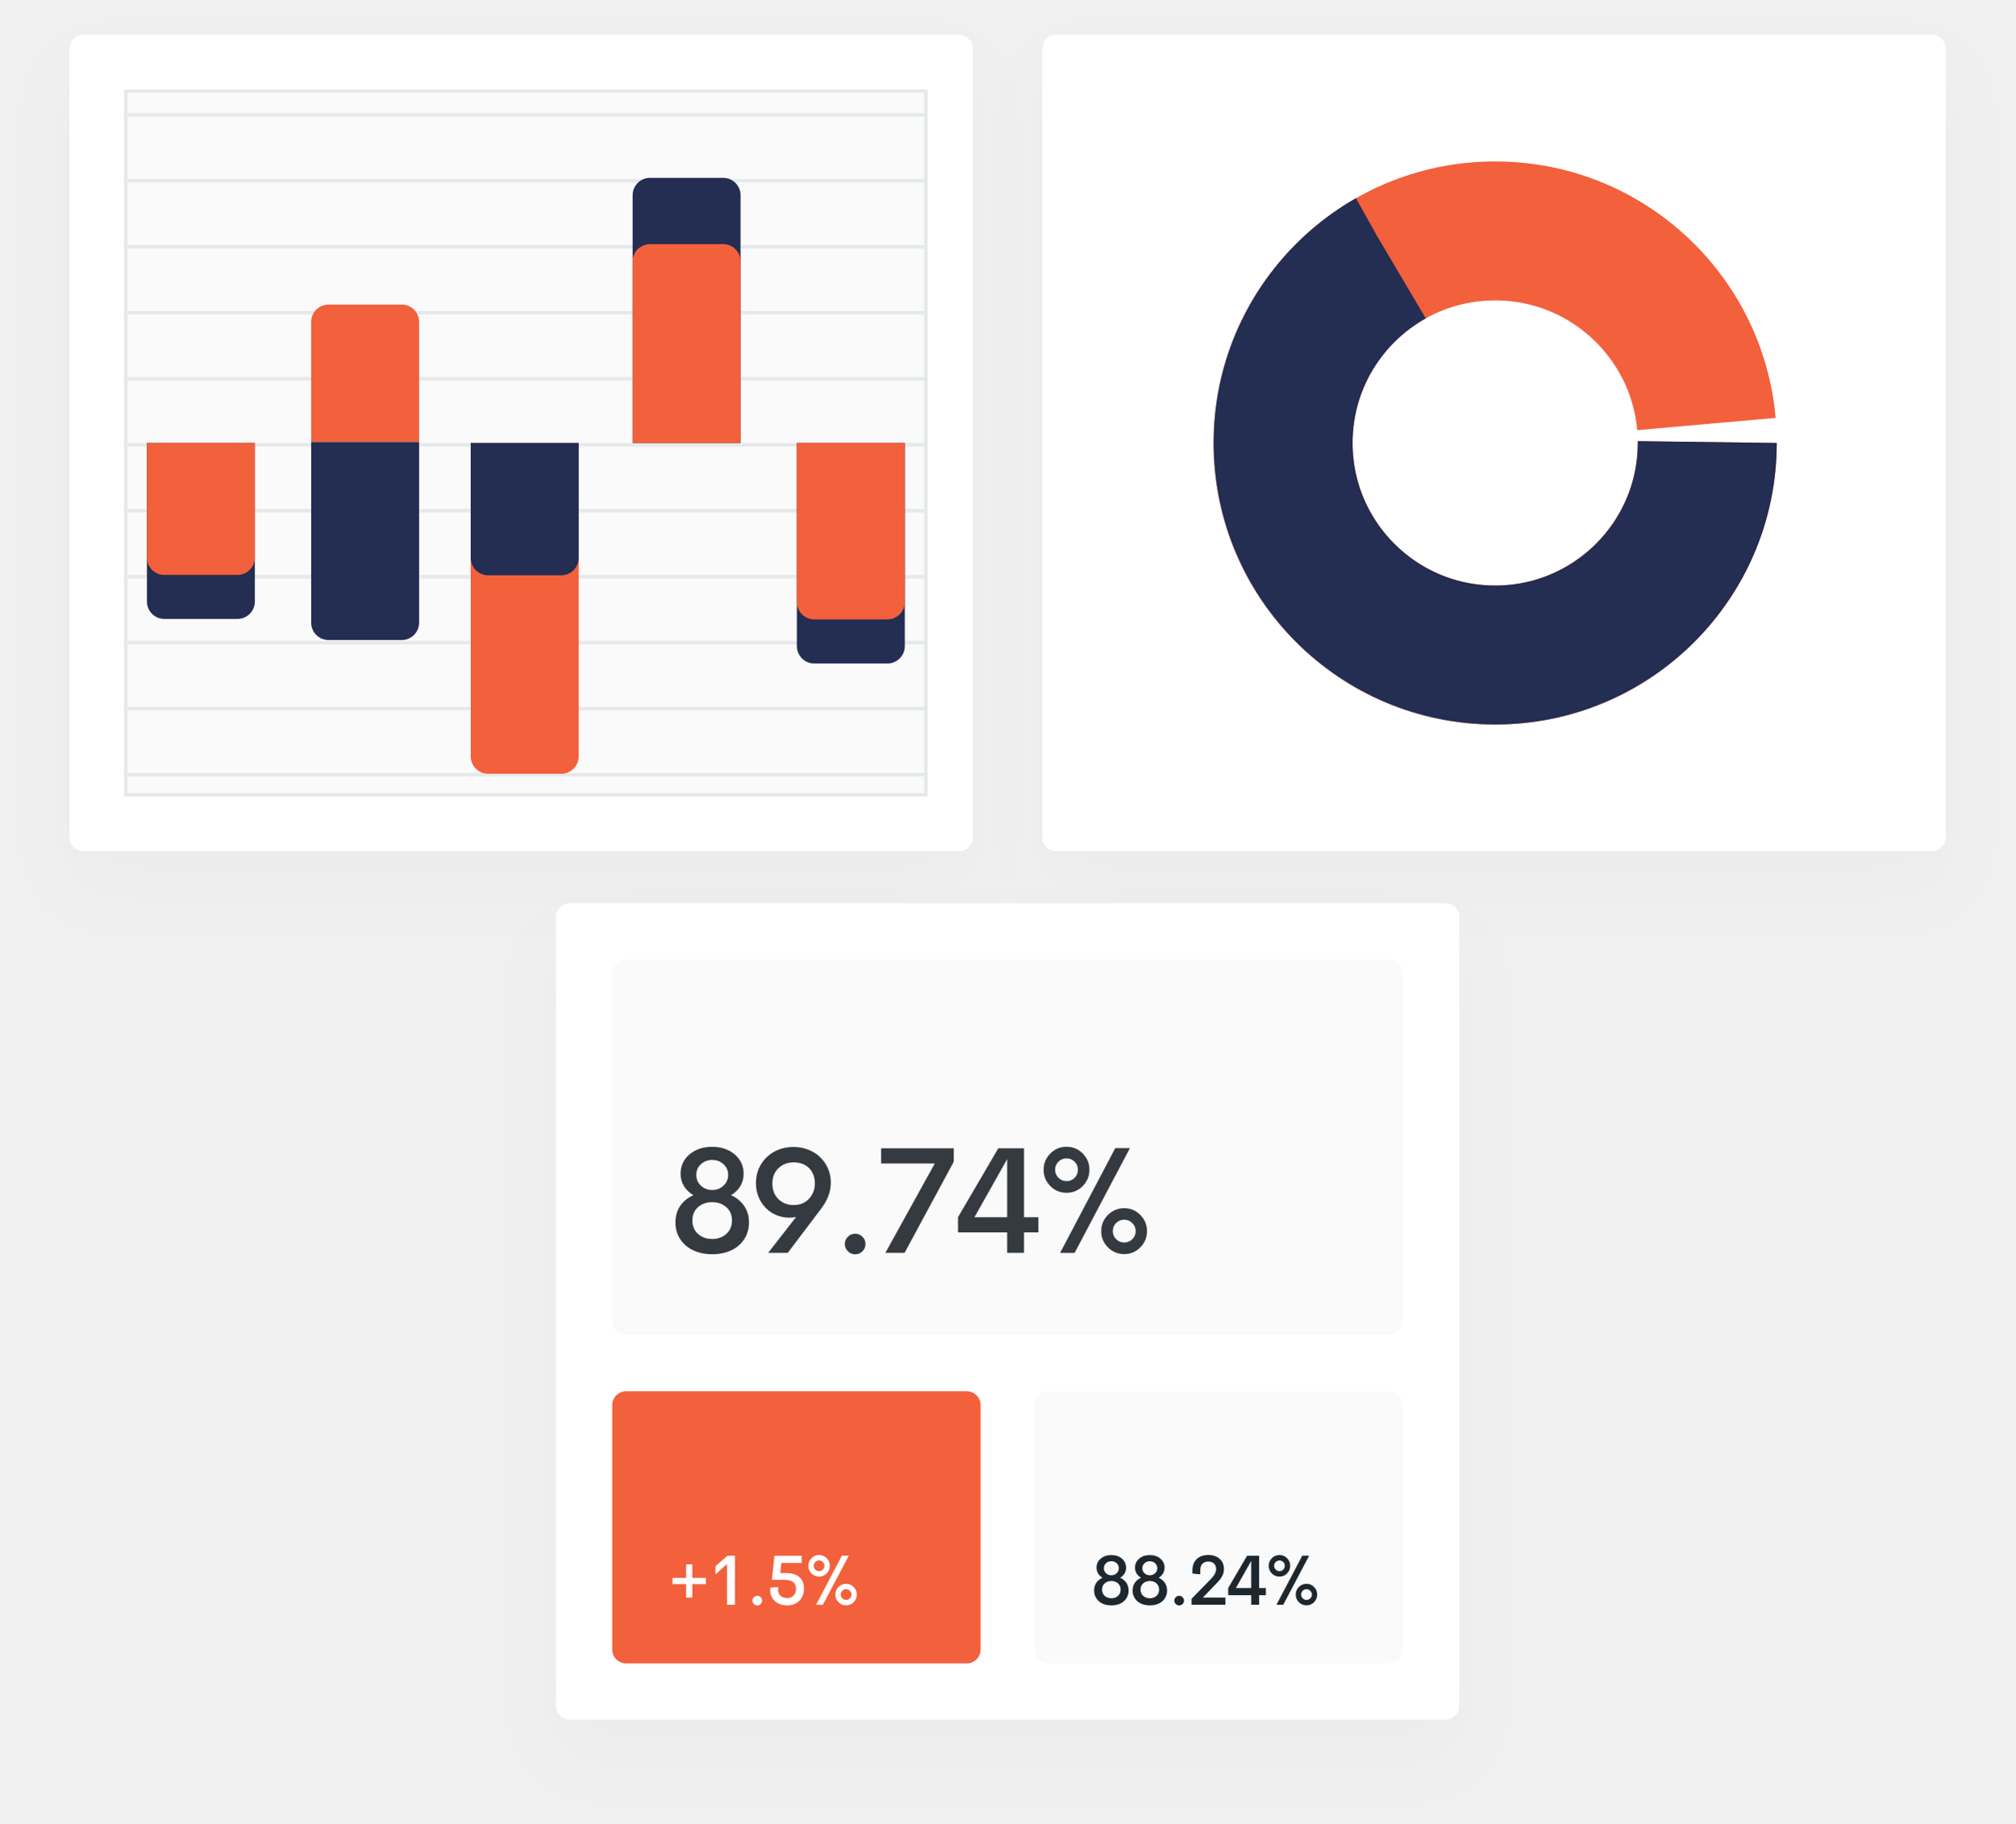
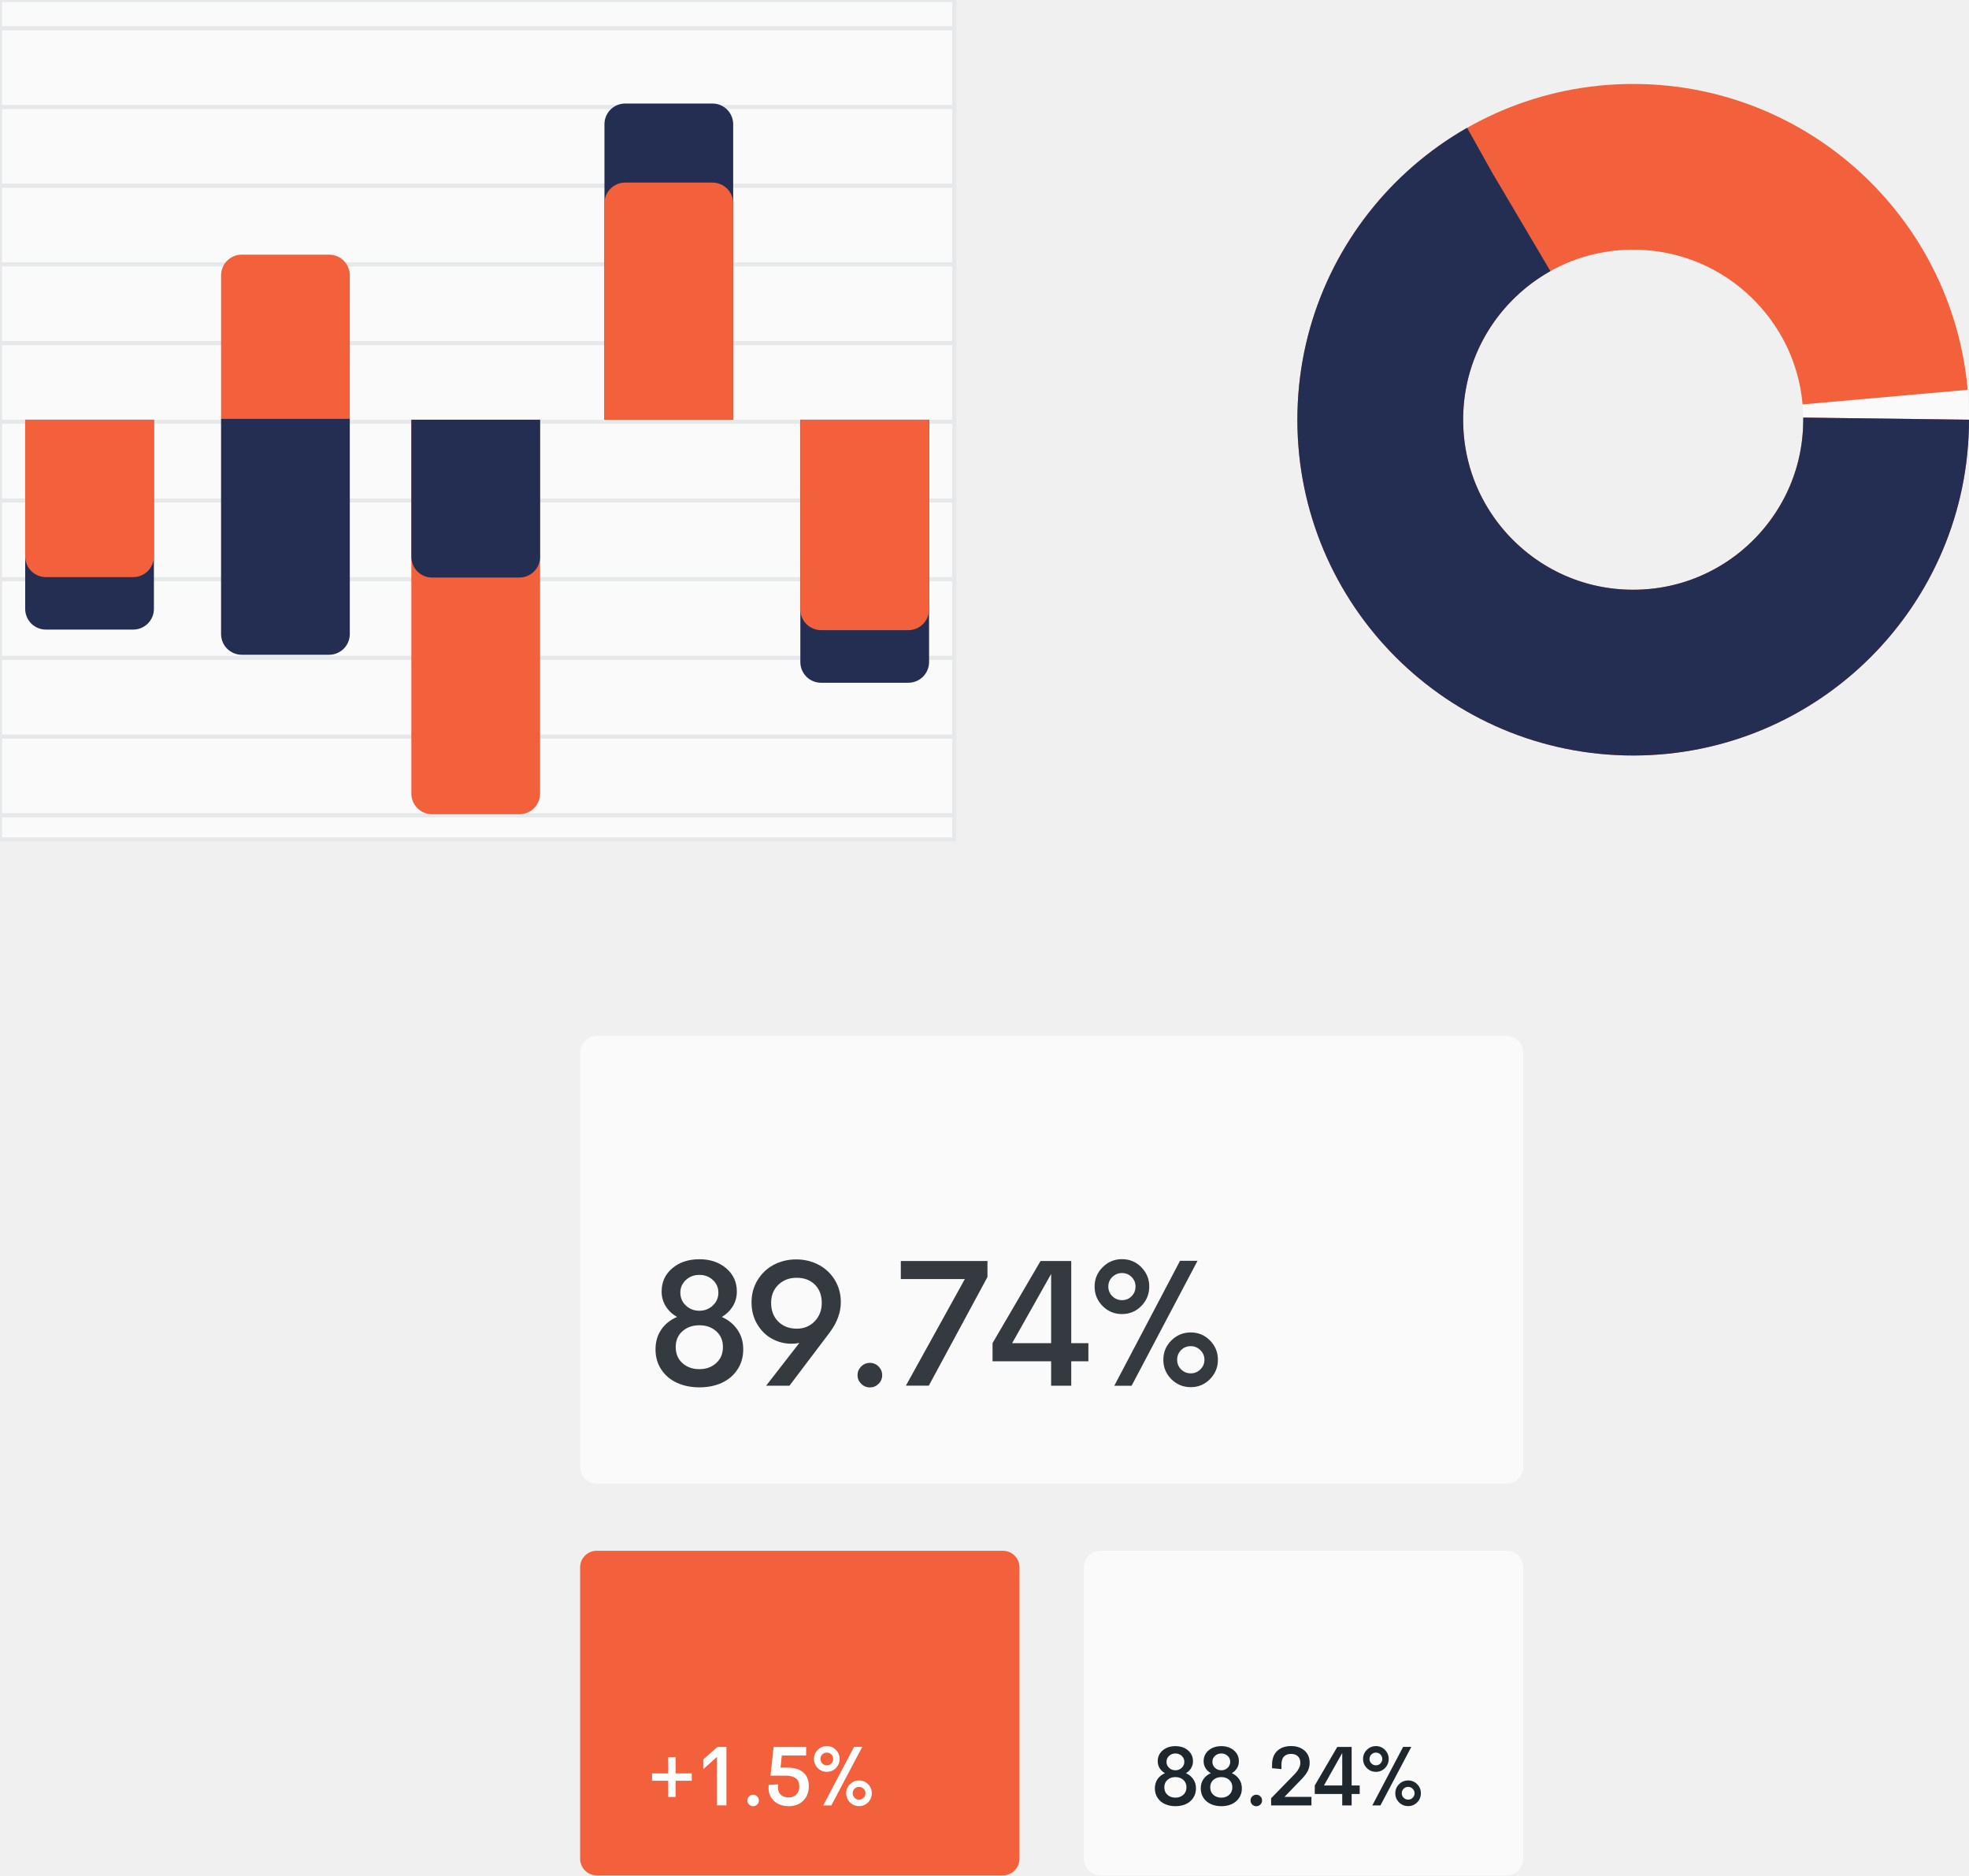
- <svg xmlns="http://www.w3.org/2000/svg" xmlns:xlink="http://www.w3.org/1999/xlink" width="580" height="525">
+ <svg xmlns="http://www.w3.org/2000/svg" viewBox="36.208 26.207 475.169 452.586" width="475.169" height="452.586">
  <defs>
-     <filter id="c" width="126.9%" height="129.8%" x="-13.5%" y="-10.6%" filterUnits="objectBoundingBox">
-       <feOffset dy="10" in="SourceAlpha" result="shadowOffsetOuter1" />
-       <feGaussianBlur in="shadowOffsetOuter1" result="shadowBlurOuter1" stdDeviation="10" />
-       <feColorMatrix in="shadowBlurOuter1" values="0 0 0 0 0.312 0 0 0 0 0.337 0 0 0 0 0.386 0 0 0 0.03 0" />
-     </filter>
-     <filter id="e" width="126.9%" height="129.8%" x="-13.5%" y="-10.6%" filterUnits="objectBoundingBox">
-       <feOffset dy="10" in="SourceAlpha" result="shadowOffsetOuter1" />
-       <feGaussianBlur in="shadowOffsetOuter1" result="shadowBlurOuter1" stdDeviation="10" />
-       <feColorMatrix in="shadowBlurOuter1" values="0 0 0 0 0.312 0 0 0 0 0.337 0 0 0 0 0.386 0 0 0 0.03 0" />
-     </filter>
-     <filter id="i" width="126.9%" height="129.8%" x="-13.5%" y="-10.6%" filterUnits="objectBoundingBox">
-       <feOffset dy="10" in="SourceAlpha" result="shadowOffsetOuter1" />
-       <feGaussianBlur in="shadowOffsetOuter1" result="shadowBlurOuter1" stdDeviation="10" />
-       <feColorMatrix in="shadowBlurOuter1" values="0 0 0 0 0.312 0 0 0 0 0.337 0 0 0 0 0.386 0 0 0 0.03 0" />
-     </filter>
-     <rect id="d" width="260" height="235" x="0" y="0" rx="4" />
-     <rect id="f" width="260" height="235" x="0" y="0" rx="4" />
-     <rect id="j" width="260" height="235" x="0" y="0" rx="4" />
-     <ellipse id="a" cx="81.039" cy="81.034" rx="81.039" ry="81.034" />
-     <ellipse id="b" cx="81.039" cy="81.034" rx="81.039" ry="81.034" />
    <mask id="g" width="162.078" height="162.069" x="0" y="0" fill="#fff" maskContentUnits="userSpaceOnUse" maskUnits="objectBoundingBox">
-       <use xlink:href="#a" />
+       <ellipse cx="81.039" cy="81.034" rx="81.039" ry="81.034" />
    </mask>
    <mask id="h" width="162.078" height="162.069" x="0" y="0" fill="#fff" maskContentUnits="userSpaceOnUse" maskUnits="objectBoundingBox">
-       <use xlink:href="#b" />
+       <ellipse cx="81.039" cy="81.034" rx="81.039" ry="81.034" />
    </mask>
  </defs>
-   <g fill="none" fill-rule="evenodd" transform="translate(20 10)">
-     <use fill="#000" filter="url(#c)" xlink:href="#d" />
-     <use fill="#FFF" xlink:href="#d" />
-     <path fill="#FAFAFA" stroke="#E5E9EA" d="M16.208 16.207h230.286v202.586H16.208z" />
-     <path fill="#E5E9EA" d="M16.208 117.5h230.286v1H16.208zM16.208 136.493h230.286v1H16.208zM16.208 155.485h230.286v1H16.208zM16.208 174.477h230.286v1H16.208zM16.208 41.53h230.286v1H16.208zM16.208 22.538h230.286v1H16.208zM16.208 60.523h230.286v1H16.208zM16.208 79.515h230.286v1H16.208zM16.208 98.508h230.286v1H16.208zM16.208 193.47h230.286v1H16.208zM16.208 212.462h230.286v1H16.208z" />
-     <path fill="#242D52" d="M22.286 117.5h31.065v45.647a5 5 0 01-5 5H27.286a5 5 0 01-5-5V117.5z" />
-     <path fill="#F3603C" d="M22.286 117.5h31.065v32.985a5 5 0 01-5 5H27.286a5 5 0 01-5-5V117.5zM69.558 117.234h31.065V82.658a5 5 0 00-5-5H74.558a5 5 0 00-5 5v34.576z" />
-     <path fill="#242D52" d="M69.558 117.234h31.065v51.99a5 5 0 01-5 5H74.558a5 5 0 01-5-5v-51.99zM162.078 117.5h31.065V46.193a5 5 0 00-5-5h-21.065a5 5 0 00-5 5V117.5z" />
-     <path fill="#F3603C" d="M162.078 117.5h31.065V65.27a5 5 0 00-5-5h-21.065a5 5 0 00-5 5v52.23z" />
+   <g fill="none" fill-rule="evenodd" transform="matrix(1, 0, 0, 1, 20, 10)">
+     <path stroke="#E5E9EA" d="M16.208 16.207h230.286v202.586H16.208z" fill="#FAFAFA" />
+     <path d="M16.208 117.5h230.286v1H16.208zM16.208 136.493h230.286v1H16.208zM16.208 155.485h230.286v1H16.208zM16.208 174.477h230.286v1H16.208zM16.208 41.53h230.286v1H16.208zM16.208 22.538h230.286v1H16.208zM16.208 60.523h230.286v1H16.208zM16.208 79.515h230.286v1H16.208zM16.208 98.508h230.286v1H16.208zM16.208 193.47h230.286v1H16.208zM16.208 212.462h230.286v1H16.208z" fill="#E5E9EA" />
+     <path d="M22.286 117.5h31.065v45.647a5 5 0 01-5 5H27.286a5 5 0 01-5-5V117.5z" fill="#242D52" />
+     <path d="M22.286 117.5h31.065v32.985a5 5 0 01-5 5H27.286a5 5 0 01-5-5V117.5zM69.558 117.234h31.065V82.658a5 5 0 00-5-5H74.558a5 5 0 00-5 5v34.576z" fill="#F3603C" />
+     <path d="M69.558 117.234h31.065v51.99a5 5 0 01-5 5H74.558a5 5 0 01-5-5v-51.99zM162.078 117.5h31.065V46.193a5 5 0 00-5-5h-21.065a5 5 0 00-5 5V117.5z" fill="#242D52" />
+     <path d="M162.078 117.5h31.065V65.27a5 5 0 00-5-5h-21.065a5 5 0 00-5 5v52.23z" fill="#F3603C" />
    <g>
-       <path fill="#242D52" d="M209.351 117.5h31.065v58.477a5 5 0 01-5 5H214.35a5 5 0 01-5-5V117.5z" />
-       <path fill="#F3603C" d="M209.351 117.5h31.065v45.782a5 5 0 01-5 5H214.35a5 5 0 01-5-5V117.5z" />
+       <path d="M209.351 117.5h31.065v58.477a5 5 0 01-5 5H214.35a5 5 0 01-5-5V117.5z" fill="#242D52" />
+       <path d="M209.351 117.5h31.065v45.782a5 5 0 01-5 5H214.35a5 5 0 01-5-5V117.5z" fill="#F3603C" />
    </g>
    <g>
-       <path fill="#F3603C" d="M115.481 117.5h31.065v90.216a5 5 0 01-5 5H120.48a5 5 0 01-5-5V117.5z" />
-       <path fill="#242D52" d="M115.481 117.5h31.065v33.086a5 5 0 01-5 5H120.48a5 5 0 01-5-5V117.5z" />
+       <path d="M115.481 117.5h31.065v90.216a5 5 0 01-5 5H120.48a5 5 0 01-5-5V117.5z" fill="#F3603C" />
+       <path d="M115.481 117.5h31.065v33.086a5 5 0 01-5 5H120.48a5 5 0 01-5-5V117.5z" fill="#242D52" />
    </g>
    <g transform="translate(280)">
-       <use fill="#000" filter="url(#e)" xlink:href="#f" />
-       <use fill="#FFF" xlink:href="#f" />
      <g transform="translate(49.299 36.466)">
-         <ellipse cx="81.039" cy="81.034" stroke="#FFF" stroke-width="40" rx="61.039" ry="61.034" />
-         <use stroke="#F3603C" stroke-dasharray="502" stroke-width="80" mask="url(#g)" xlink:href="#a" />
-         <use stroke="#242D52" stroke-dasharray="340" stroke-width="80" mask="url(#h)" xlink:href="#b" />
+         <ellipse cx="81.039" cy="81.034" stroke="#FAFAFA" stroke-width="40" rx="61.039" ry="61.034" />
+         <ellipse cx="81.039" cy="81.034" rx="81.039" ry="81.034" stroke="#F3603C" stroke-dasharray="502" stroke-width="80" mask="url(#g)" />
+         <ellipse cx="81.039" cy="81.034" rx="81.039" ry="81.034" stroke="#242D52" stroke-dasharray="340" stroke-width="80" mask="url(#h)" />
      </g>
    </g>
    <g transform="translate(140 250)">
-       <use fill="#000" filter="url(#i)" xlink:href="#j" />
-       <use fill="#FFF" xlink:href="#j" />
      <g transform="translate(16.208 140.46)">
-         <rect width="106.026" height="78.333" fill="#F3603C" rx="4" />
-         <path fill="#FFF" fill-rule="nonzero" d="M23.044 59.413v-3.907h3.897v-1.78h-3.897v-3.908h-1.781v3.907h-3.908v1.78h3.908v3.908h1.78zm12.264 2.038V47.345H33.15l-3.433 2.997v2.374l3.314-2.977V61.45h2.276zm6.437.198c.382 0 .71-.135.984-.406.274-.27.41-.597.41-.98 0-.382-.136-.71-.41-.983a1.343 1.343 0 00-.984-.41c-.376 0-.702.136-.98.41a1.335 1.335 0 00-.415.984c0 .376.139.7.416.974.277.274.603.41.979.41zm8.584-.01c1.45 0 2.623-.444 3.517-1.33.893-.888 1.34-2.053 1.34-3.497 0-1.438-.438-2.544-1.316-3.32-.877-.774-2.199-1.161-3.966-1.161H48.36l.307-2.918h5.876v-2.058H46.68l-.732 6.914h3.63c2.21 0 3.314.874 3.314 2.622 0 .791-.232 1.43-.697 1.914-.465.485-1.103.727-1.915.727-.705 0-1.307-.205-1.805-.613-.498-.41-.747-1.023-.747-1.84 0-.165.023-.403.07-.712l-2.286.138c-.033.284-.05.521-.05.712 0 .917.228 1.716.683 2.399a4.204 4.204 0 001.771 1.523c.726.333 1.53.5 2.414.5zm9.207-8.29a2.96 2.96 0 002.186-.91c.6-.613.9-1.348.9-2.205 0-.851-.3-1.58-.9-2.187a2.96 2.96 0 00-2.186-.91c-.85 0-1.58.304-2.186.91a2.981 2.981 0 00-.91 2.187c0 .863.302 1.599.905 2.205.603.607 1.334.91 2.191.91zm1.088 8.112l7.46-14.136h-1.98l-7.438 14.136h1.958zm-1.088-9.684c-.422 0-.785-.15-1.088-.45a1.48 1.48 0 01-.455-1.093c0-.43.152-.79.455-1.084a1.51 1.51 0 011.088-.44c.429 0 .792.149 1.088.445.297.297.445.656.445 1.079 0 .428-.146.793-.44 1.093-.293.3-.658.45-1.093.45zm7.785 9.842c.851 0 1.575-.303 2.172-.91a3.006 3.006 0 00.895-2.186c0-.857-.3-1.588-.9-2.191a2.945 2.945 0 00-2.167-.905c-.857 0-1.589.301-2.196.905a2.976 2.976 0 00-.91 2.191c0 .857.302 1.588.905 2.191.604.603 1.338.905 2.201.905zm0-1.563c-.435 0-.8-.15-1.098-.45a1.485 1.485 0 01-.445-1.083c0-.435.149-.801.445-1.098a1.492 1.492 0 011.098-.445c.416 0 .777.151 1.084.455.306.303.46.666.46 1.088 0 .422-.152.783-.455 1.083-.304.3-.666.45-1.089.45z" />
+         <rect width="106.026" height="78.333" rx="4" fill="#F3603C" />
+         <path fill-rule="nonzero" d="M23.044 59.413v-3.907h3.897v-1.78h-3.897v-3.908h-1.781v3.907h-3.908v1.78h3.908v3.908h1.78zm12.264 2.038V47.345H33.15l-3.433 2.997v2.374l3.314-2.977V61.45h2.276zm6.437.198c.382 0 .71-.135.984-.406.274-.27.41-.597.41-.98 0-.382-.136-.71-.41-.983a1.343 1.343 0 00-.984-.41c-.376 0-.702.136-.98.41a1.335 1.335 0 00-.415.984c0 .376.139.7.416.974.277.274.603.41.979.41zm8.584-.01c1.45 0 2.623-.444 3.517-1.33.893-.888 1.34-2.053 1.34-3.497 0-1.438-.438-2.544-1.316-3.32-.877-.774-2.199-1.161-3.966-1.161H48.36l.307-2.918h5.876v-2.058H46.68l-.732 6.914h3.63c2.21 0 3.314.874 3.314 2.622 0 .791-.232 1.43-.697 1.914-.465.485-1.103.727-1.915.727-.705 0-1.307-.205-1.805-.613-.498-.41-.747-1.023-.747-1.84 0-.165.023-.403.07-.712l-2.286.138c-.033.284-.05.521-.05.712 0 .917.228 1.716.683 2.399a4.204 4.204 0 001.771 1.523c.726.333 1.53.5 2.414.5zm9.207-8.29a2.96 2.96 0 002.186-.91c.6-.613.9-1.348.9-2.205 0-.851-.3-1.58-.9-2.187a2.96 2.96 0 00-2.186-.91c-.85 0-1.58.304-2.186.91a2.981 2.981 0 00-.91 2.187c0 .863.302 1.599.905 2.205.603.607 1.334.91 2.191.91zm1.088 8.112l7.46-14.136h-1.98l-7.438 14.136h1.958zm-1.088-9.684c-.422 0-.785-.15-1.088-.45a1.48 1.48 0 01-.455-1.093c0-.43.152-.79.455-1.084a1.51 1.51 0 011.088-.44c.429 0 .792.149 1.088.445.297.297.445.656.445 1.079 0 .428-.146.793-.44 1.093-.293.3-.658.45-1.093.45zm7.785 9.842c.851 0 1.575-.303 2.172-.91a3.006 3.006 0 00.895-2.186c0-.857-.3-1.588-.9-2.191a2.945 2.945 0 00-2.167-.905c-.857 0-1.589.301-2.196.905a2.976 2.976 0 00-.91 2.191c0 .857.302 1.588.905 2.191.604.603 1.338.905 2.201.905zm0-1.563c-.435 0-.8-.15-1.098-.45a1.485 1.485 0 01-.445-1.083c0-.435.149-.801.445-1.098a1.492 1.492 0 011.098-.445c.416 0 .777.151 1.084.455.306.303.46.666.46 1.088 0 .422-.152.783-.455 1.083-.304.3-.666.45-1.089.45z" fill="#FFF" />
      </g>
      <g transform="translate(137.766 140.46)">
-         <rect width="106.026" height="78.333" fill="#FAFAFA" rx="4" />
-         <path fill="#1E272E" fill-rule="nonzero" d="M22.104 61.639c.936 0 1.777-.168 2.522-.505a4.186 4.186 0 001.776-1.503c.439-.66.658-1.421.658-2.285 0-.85-.218-1.593-.653-2.226a4.118 4.118 0 00-1.77-1.444c.527-.31.942-.714 1.246-1.212a3.14 3.14 0 00.455-1.667c0-1.068-.4-1.943-1.202-2.626-.801-.682-1.812-1.024-3.032-1.024-1.24 0-2.262.34-3.067 1.02-.804.678-1.207 1.555-1.207 2.63 0 .614.155 1.17.465 1.667.31.498.736.902 1.276 1.212-.758.323-1.353.801-1.785 1.434-.432.633-.648 1.379-.648 2.236 0 .864.22 1.625.658 2.285a4.147 4.147 0 001.78 1.498c.749.34 1.591.51 2.528.51zm0-8.665c-.607 0-1.118-.197-1.533-.589a1.926 1.926 0 01-.624-1.459c0-.567.208-1.044.624-1.43.415-.385.926-.578 1.533-.578.6 0 1.108.193 1.523.579.416.385.624.862.624 1.429 0 .574-.21 1.058-.629 1.454a2.131 2.131 0 01-1.518.594zm0 6.607c-.772 0-1.411-.227-1.92-.682-.507-.455-.761-1.062-.761-1.82 0-.745.254-1.342.762-1.79.508-.45 1.147-.673 1.919-.673.758 0 1.391.224 1.9.672.507.449.761 1.046.761 1.79 0 .753-.254 1.358-.762 1.816-.508.458-1.14.687-1.9.687zM33.18 61.64c.936 0 1.777-.168 2.522-.505a4.186 4.186 0 001.776-1.503c.439-.66.658-1.421.658-2.285 0-.85-.218-1.593-.653-2.226a4.118 4.118 0 00-1.77-1.444c.527-.31.942-.714 1.246-1.212a3.14 3.14 0 00.455-1.667c0-1.068-.4-1.943-1.202-2.626-.801-.682-1.812-1.024-3.032-1.024-1.24 0-2.262.34-3.067 1.02-.804.678-1.207 1.555-1.207 2.63 0 .614.155 1.17.465 1.667.31.498.736.902 1.276 1.212-.758.323-1.353.801-1.785 1.434-.432.633-.648 1.379-.648 2.236 0 .864.22 1.625.658 2.285a4.147 4.147 0 001.78 1.498c.749.34 1.591.51 2.528.51zm0-8.665c-.607 0-1.118-.197-1.534-.589a1.926 1.926 0 01-.623-1.459c0-.567.208-1.044.623-1.43.416-.385.927-.578 1.534-.578.6 0 1.108.193 1.523.579.416.385.623.862.623 1.429 0 .574-.209 1.058-.628 1.454a2.131 2.131 0 01-1.518.594zm0 6.607c-.772 0-1.412-.227-1.92-.682-.507-.455-.761-1.062-.761-1.82 0-.745.254-1.342.762-1.79.507-.45 1.147-.673 1.919-.673.758 0 1.391.224 1.9.672.507.449.76 1.046.76 1.79 0 .753-.253 1.358-.76 1.816-.509.458-1.142.687-1.9.687zm8.435 2.068c.383 0 .711-.135.985-.406.273-.27.41-.597.41-.98 0-.382-.137-.71-.41-.983a1.343 1.343 0 00-.985-.41c-.375 0-.702.136-.979.41a1.335 1.335 0 00-.415.984c0 .376.138.7.415.974.277.274.604.41.98.41zm13.313-.198v-2.058h-6.51l4.146-4.293c.666-.692 1.154-1.342 1.464-1.948.31-.607.465-1.27.465-1.989 0-1.253-.419-2.238-1.257-2.957-.837-.72-1.915-1.079-3.234-1.079-1.405 0-2.52.393-3.344 1.178-.824.784-1.237 1.909-1.237 3.373v.791l2.266.218v-1.039c0-.917.207-1.584.623-2.003.415-.419.983-.628 1.701-.628.686 0 1.23.19 1.633.569.402.379.603.908.603 1.587 0 .877-.471 1.8-1.414 2.77l-5.64 5.787v1.721h9.735zm9.702 0v-2.76h1.939v-2.048h-1.94v-9.298H61.16l-5.431 9.289v2.057h6.628v2.76h2.275zm-2.275-4.808h-4.412l4.412-7.834v7.834zm8.129-3.294a2.96 2.96 0 002.186-.91c.6-.613.9-1.348.9-2.205 0-.851-.3-1.58-.9-2.187a2.96 2.96 0 00-2.186-.91c-.851 0-1.58.304-2.187.91a2.981 2.981 0 00-.91 2.187c0 .863.302 1.599.905 2.205.604.607 1.334.91 2.192.91zm1.088 8.112l7.459-14.136h-1.979l-7.439 14.136h1.959zm-1.088-9.684c-.422 0-.785-.15-1.089-.45a1.48 1.48 0 01-.455-1.093c0-.43.152-.79.455-1.084a1.51 1.51 0 011.089-.44c.428 0 .791.149 1.088.445.297.297.445.656.445 1.079 0 .428-.147.793-.44 1.093-.294.3-.658.45-1.093.45zm7.785 9.842c.85 0 1.574-.303 2.171-.91a3.006 3.006 0 00.896-2.186c0-.857-.3-1.588-.9-2.191a2.945 2.945 0 00-2.167-.905c-.857 0-1.59.301-2.196.905a2.976 2.976 0 00-.91 2.191c0 .857.301 1.588.905 2.191.603.603 1.337.905 2.2.905zm0-1.563c-.435 0-.801-.15-1.098-.45a1.485 1.485 0 01-.445-1.083c0-.435.148-.801.445-1.098a1.492 1.492 0 011.098-.445c.415 0 .776.151 1.083.455.307.303.46.666.46 1.088 0 .422-.152.783-.455 1.083-.303.3-.666.45-1.088.45z" />
+         <rect width="106.026" height="78.333" rx="4" fill="#FAFAFA" />
+         <path fill-rule="nonzero" d="M22.104 61.639c.936 0 1.777-.168 2.522-.505a4.186 4.186 0 001.776-1.503c.439-.66.658-1.421.658-2.285 0-.85-.218-1.593-.653-2.226a4.118 4.118 0 00-1.77-1.444c.527-.31.942-.714 1.246-1.212a3.14 3.14 0 00.455-1.667c0-1.068-.4-1.943-1.202-2.626-.801-.682-1.812-1.024-3.032-1.024-1.24 0-2.262.34-3.067 1.02-.804.678-1.207 1.555-1.207 2.63 0 .614.155 1.17.465 1.667.31.498.736.902 1.276 1.212-.758.323-1.353.801-1.785 1.434-.432.633-.648 1.379-.648 2.236 0 .864.22 1.625.658 2.285a4.147 4.147 0 001.78 1.498c.749.34 1.591.51 2.528.51zm0-8.665c-.607 0-1.118-.197-1.533-.589a1.926 1.926 0 01-.624-1.459c0-.567.208-1.044.624-1.43.415-.385.926-.578 1.533-.578.6 0 1.108.193 1.523.579.416.385.624.862.624 1.429 0 .574-.21 1.058-.629 1.454a2.131 2.131 0 01-1.518.594zm0 6.607c-.772 0-1.411-.227-1.92-.682-.507-.455-.761-1.062-.761-1.82 0-.745.254-1.342.762-1.79.508-.45 1.147-.673 1.919-.673.758 0 1.391.224 1.9.672.507.449.761 1.046.761 1.79 0 .753-.254 1.358-.762 1.816-.508.458-1.14.687-1.9.687zM33.18 61.64c.936 0 1.777-.168 2.522-.505a4.186 4.186 0 001.776-1.503c.439-.66.658-1.421.658-2.285 0-.85-.218-1.593-.653-2.226a4.118 4.118 0 00-1.77-1.444c.527-.31.942-.714 1.246-1.212a3.14 3.14 0 00.455-1.667c0-1.068-.4-1.943-1.202-2.626-.801-.682-1.812-1.024-3.032-1.024-1.24 0-2.262.34-3.067 1.02-.804.678-1.207 1.555-1.207 2.63 0 .614.155 1.17.465 1.667.31.498.736.902 1.276 1.212-.758.323-1.353.801-1.785 1.434-.432.633-.648 1.379-.648 2.236 0 .864.22 1.625.658 2.285a4.147 4.147 0 001.78 1.498c.749.34 1.591.51 2.528.51zm0-8.665c-.607 0-1.118-.197-1.534-.589a1.926 1.926 0 01-.623-1.459c0-.567.208-1.044.623-1.43.416-.385.927-.578 1.534-.578.6 0 1.108.193 1.523.579.416.385.623.862.623 1.429 0 .574-.209 1.058-.628 1.454a2.131 2.131 0 01-1.518.594zm0 6.607c-.772 0-1.412-.227-1.92-.682-.507-.455-.761-1.062-.761-1.82 0-.745.254-1.342.762-1.79.507-.45 1.147-.673 1.919-.673.758 0 1.391.224 1.9.672.507.449.76 1.046.76 1.79 0 .753-.253 1.358-.76 1.816-.509.458-1.142.687-1.9.687zm8.435 2.068c.383 0 .711-.135.985-.406.273-.27.41-.597.41-.98 0-.382-.137-.71-.41-.983a1.343 1.343 0 00-.985-.41c-.375 0-.702.136-.979.41a1.335 1.335 0 00-.415.984c0 .376.138.7.415.974.277.274.604.41.98.41zm13.313-.198v-2.058h-6.51l4.146-4.293c.666-.692 1.154-1.342 1.464-1.948.31-.607.465-1.27.465-1.989 0-1.253-.419-2.238-1.257-2.957-.837-.72-1.915-1.079-3.234-1.079-1.405 0-2.52.393-3.344 1.178-.824.784-1.237 1.909-1.237 3.373v.791l2.266.218v-1.039c0-.917.207-1.584.623-2.003.415-.419.983-.628 1.701-.628.686 0 1.23.19 1.633.569.402.379.603.908.603 1.587 0 .877-.471 1.8-1.414 2.77l-5.64 5.787v1.721h9.735zm9.702 0v-2.76h1.939v-2.048h-1.94v-9.298H61.16l-5.431 9.289v2.057h6.628v2.76h2.275zm-2.275-4.808h-4.412l4.412-7.834v7.834zm8.129-3.294a2.96 2.96 0 002.186-.91c.6-.613.9-1.348.9-2.205 0-.851-.3-1.58-.9-2.187a2.96 2.96 0 00-2.186-.91c-.851 0-1.58.304-2.187.91a2.981 2.981 0 00-.91 2.187c0 .863.302 1.599.905 2.205.604.607 1.334.91 2.192.91zm1.088 8.112l7.459-14.136h-1.979l-7.439 14.136h1.959zm-1.088-9.684c-.422 0-.785-.15-1.089-.45a1.48 1.48 0 01-.455-1.093c0-.43.152-.79.455-1.084a1.51 1.51 0 011.089-.44c.428 0 .791.149 1.088.445.297.297.445.656.445 1.079 0 .428-.147.793-.44 1.093-.294.3-.658.45-1.093.45zm7.785 9.842c.85 0 1.574-.303 2.171-.91a3.006 3.006 0 00.896-2.186c0-.857-.3-1.588-.9-2.191a2.945 2.945 0 00-2.167-.905c-.857 0-1.59.301-2.196.905a2.976 2.976 0 00-.91 2.191c0 .857.301 1.588.905 2.191.603.603 1.337.905 2.2.905zm0-1.563c-.435 0-.801-.15-1.098-.45a1.485 1.485 0 01-.445-1.083c0-.435.148-.801.445-1.098a1.492 1.492 0 011.098-.445c.415 0 .776.151 1.083.455.307.303.46.666.46 1.088 0 .422-.152.783-.455 1.083-.303.3-.666.45-1.088.45z" fill="#1E272E" />
      </g>
      <g transform="translate(16.208 16.207)">
-         <rect width="227.584" height="108.046" fill="#FAFAFA" rx="4" />
-         <path fill="#343A40" fill-rule="nonzero" d="M28.786 84.812c1.998 0 3.791-.359 5.381-1.076 1.59-.732 2.853-1.801 3.788-3.208.936-1.407 1.404-3.032 1.404-4.875 0-1.815-.465-3.397-1.393-4.748-.929-1.35-2.188-2.377-3.778-3.08 1.126-.662 2.012-1.524 2.66-2.586.647-1.062.97-2.247.97-3.556 0-2.279-.855-4.146-2.564-5.602-1.71-1.457-3.865-2.185-6.468-2.185-2.645 0-4.826.725-6.542 2.174-1.717 1.449-2.575 3.32-2.575 5.613 0 1.309.33 2.494.992 3.556.661 1.062 1.568 1.924 2.722 2.585-1.618.69-2.888 1.71-3.81 3.06-.92 1.35-1.381 2.94-1.381 4.77 0 1.842.467 3.467 1.403 4.874.936 1.407 2.202 2.473 3.799 3.197 1.597.725 3.394 1.087 5.392 1.087zm0-18.486c-1.295 0-2.385-.419-3.271-1.256-.887-.837-1.33-1.874-1.33-3.112 0-1.21.443-2.227 1.33-3.05.886-.823 1.976-1.234 3.27-1.234 1.281 0 2.364.411 3.25 1.234.887.823 1.33 1.84 1.33 3.05 0 1.224-.446 2.258-1.34 3.102-.893.844-1.973 1.266-3.24 1.266zm0 14.097c-1.646 0-3.011-.486-4.094-1.457-1.084-.97-1.625-2.265-1.625-3.882 0-1.59.541-2.863 1.625-3.82 1.083-.957 2.448-1.435 4.094-1.435 1.618 0 2.968.478 4.052 1.435 1.083.957 1.625 2.23 1.625 3.82 0 1.603-.542 2.894-1.625 3.872-1.084.978-2.434 1.467-4.052 1.467zm21.737 3.988l9.729-12.873c1.772-2.391 2.659-4.818 2.659-7.28 0-1.97-.479-3.746-1.435-5.329a9.904 9.904 0 00-3.894-3.682c-1.64-.872-3.458-1.308-5.455-1.308-1.956 0-3.753.432-5.392 1.297-1.64.866-2.948 2.104-3.926 3.714-.978 1.611-1.46 3.423-1.445 5.434.014 1.97.482 3.718 1.403 5.244.922 1.527 2.107 2.684 3.556 3.472a9.656 9.656 0 004.685 1.182c.661 0 1.294-.064 1.9-.19l-8.02 10.319h5.635zm1.73-13.76c-1.8 0-3.274-.565-4.421-1.698-1.147-1.132-1.727-2.62-1.741-4.463-.014-1.815.563-3.289 1.73-4.421 1.168-1.133 2.645-1.699 4.432-1.699 1.815 0 3.278.549 4.39 1.646 1.111 1.098 1.667 2.575 1.667 4.432 0 1.758-.566 3.232-1.699 4.42-1.132 1.19-2.585 1.784-4.358 1.784zm17.664 14.182c.816 0 1.516-.288 2.1-.865a2.83 2.83 0 00.876-2.09c0-.815-.292-1.515-.876-2.1a2.864 2.864 0 00-2.1-.875c-.802 0-1.498.292-2.09.876-.59.584-.885 1.284-.885 2.1 0 .801.295 1.494.886 2.078.59.584 1.287.876 2.09.876zm14.224-.422l14.16-26.23v-3.863H77.389v4.369h15.448L78.612 84.41h5.53zm34.378 0v-5.888h4.137v-4.368h-4.137V54.318h-7.407L99.526 74.134v4.39h14.14v5.887h4.853zm-4.853-10.256h-9.413l9.413-16.713v16.713zm17.094-7.027c1.829 0 3.383-.647 4.664-1.942 1.28-1.308 1.92-2.877 1.92-4.706 0-1.814-.64-3.369-1.92-4.663-1.28-1.295-2.835-1.942-4.664-1.942-1.815 0-3.37.647-4.664 1.942-1.295 1.294-1.942 2.849-1.942 4.663 0 1.843.644 3.412 1.931 4.706 1.288 1.295 2.846 1.942 4.675 1.942zm2.321 17.304l15.913-30.156h-4.221l-15.87 30.156h4.178zm-2.321-20.66c-.9 0-1.675-.32-2.322-.96a3.157 3.157 0 01-.97-2.332c0-.914.323-1.684.97-2.31a3.222 3.222 0 012.322-.94c.914 0 1.688.317 2.321.95.633.633.95 1.4.95 2.3 0 .915-.313 1.692-.94 2.332-.625.64-1.403.96-2.331.96zm16.609 20.998c1.814 0 3.359-.647 4.632-1.942 1.273-1.294 1.91-2.849 1.91-4.663 0-1.83-.64-3.387-1.92-4.675-1.281-1.287-2.822-1.93-4.622-1.93-1.83 0-3.391.643-4.686 1.93-1.294 1.288-1.941 2.846-1.941 4.675 0 1.828.644 3.386 1.93 4.674 1.288 1.287 2.853 1.93 4.697 1.93zm0-3.335c-.93 0-1.71-.32-2.343-.96a3.168 3.168 0 01-.95-2.31c0-.929.317-1.71.95-2.343s1.414-.95 2.343-.95c.886 0 1.656.324 2.31.971.655.647.982 1.421.982 2.322 0 .9-.324 1.67-.971 2.31-.647.64-1.421.96-2.321.96z" />
+         <rect width="227.584" height="108.046" rx="4" fill="#FAFAFA" />
+         <path fill-rule="nonzero" d="M28.786 84.812c1.998 0 3.791-.359 5.381-1.076 1.59-.732 2.853-1.801 3.788-3.208.936-1.407 1.404-3.032 1.404-4.875 0-1.815-.465-3.397-1.393-4.748-.929-1.35-2.188-2.377-3.778-3.08 1.126-.662 2.012-1.524 2.66-2.586.647-1.062.97-2.247.97-3.556 0-2.279-.855-4.146-2.564-5.602-1.71-1.457-3.865-2.185-6.468-2.185-2.645 0-4.826.725-6.542 2.174-1.717 1.449-2.575 3.32-2.575 5.613 0 1.309.33 2.494.992 3.556.661 1.062 1.568 1.924 2.722 2.585-1.618.69-2.888 1.71-3.81 3.06-.92 1.35-1.381 2.94-1.381 4.77 0 1.842.467 3.467 1.403 4.874.936 1.407 2.202 2.473 3.799 3.197 1.597.725 3.394 1.087 5.392 1.087zm0-18.486c-1.295 0-2.385-.419-3.271-1.256-.887-.837-1.33-1.874-1.33-3.112 0-1.21.443-2.227 1.33-3.05.886-.823 1.976-1.234 3.27-1.234 1.281 0 2.364.411 3.25 1.234.887.823 1.33 1.84 1.33 3.05 0 1.224-.446 2.258-1.34 3.102-.893.844-1.973 1.266-3.24 1.266zm0 14.097c-1.646 0-3.011-.486-4.094-1.457-1.084-.97-1.625-2.265-1.625-3.882 0-1.59.541-2.863 1.625-3.82 1.083-.957 2.448-1.435 4.094-1.435 1.618 0 2.968.478 4.052 1.435 1.083.957 1.625 2.23 1.625 3.82 0 1.603-.542 2.894-1.625 3.872-1.084.978-2.434 1.467-4.052 1.467zm21.737 3.988l9.729-12.873c1.772-2.391 2.659-4.818 2.659-7.28 0-1.97-.479-3.746-1.435-5.329a9.904 9.904 0 00-3.894-3.682c-1.64-.872-3.458-1.308-5.455-1.308-1.956 0-3.753.432-5.392 1.297-1.64.866-2.948 2.104-3.926 3.714-.978 1.611-1.46 3.423-1.445 5.434.014 1.97.482 3.718 1.403 5.244.922 1.527 2.107 2.684 3.556 3.472a9.656 9.656 0 004.685 1.182c.661 0 1.294-.064 1.9-.19l-8.02 10.319h5.635zm1.73-13.76c-1.8 0-3.274-.565-4.421-1.698-1.147-1.132-1.727-2.62-1.741-4.463-.014-1.815.563-3.289 1.73-4.421 1.168-1.133 2.645-1.699 4.432-1.699 1.815 0 3.278.549 4.39 1.646 1.111 1.098 1.667 2.575 1.667 4.432 0 1.758-.566 3.232-1.699 4.42-1.132 1.19-2.585 1.784-4.358 1.784zm17.664 14.182c.816 0 1.516-.288 2.1-.865a2.83 2.83 0 00.876-2.09c0-.815-.292-1.515-.876-2.1a2.864 2.864 0 00-2.1-.875c-.802 0-1.498.292-2.09.876-.59.584-.885 1.284-.885 2.1 0 .801.295 1.494.886 2.078.59.584 1.287.876 2.09.876zm14.224-.422l14.16-26.23v-3.863H77.389v4.369h15.448L78.612 84.41h5.53zm34.378 0v-5.888h4.137v-4.368h-4.137V54.318h-7.407L99.526 74.134v4.39h14.14v5.887h4.853zm-4.853-10.256h-9.413l9.413-16.713v16.713zm17.094-7.027c1.829 0 3.383-.647 4.664-1.942 1.28-1.308 1.92-2.877 1.92-4.706 0-1.814-.64-3.369-1.92-4.663-1.28-1.295-2.835-1.942-4.664-1.942-1.815 0-3.37.647-4.664 1.942-1.295 1.294-1.942 2.849-1.942 4.663 0 1.843.644 3.412 1.931 4.706 1.288 1.295 2.846 1.942 4.675 1.942zm2.321 17.304l15.913-30.156h-4.221l-15.87 30.156h4.178zm-2.321-20.66c-.9 0-1.675-.32-2.322-.96a3.157 3.157 0 01-.97-2.332c0-.914.323-1.684.97-2.31a3.222 3.222 0 012.322-.94c.914 0 1.688.317 2.321.95.633.633.95 1.4.95 2.3 0 .915-.313 1.692-.94 2.332-.625.64-1.403.96-2.331.96zm16.609 20.998c1.814 0 3.359-.647 4.632-1.942 1.273-1.294 1.91-2.849 1.91-4.663 0-1.83-.64-3.387-1.92-4.675-1.281-1.287-2.822-1.93-4.622-1.93-1.83 0-3.391.643-4.686 1.93-1.294 1.288-1.941 2.846-1.941 4.675 0 1.828.644 3.386 1.93 4.674 1.288 1.287 2.853 1.93 4.697 1.93zm0-3.335c-.93 0-1.71-.32-2.343-.96a3.168 3.168 0 01-.95-2.31c0-.929.317-1.71.95-2.343s1.414-.95 2.343-.95c.886 0 1.656.324 2.31.971.655.647.982 1.421.982 2.322 0 .9-.324 1.67-.971 2.31-.647.64-1.421.96-2.321.96z" fill="#343A40" />
      </g>
    </g>
  </g>
</svg>
